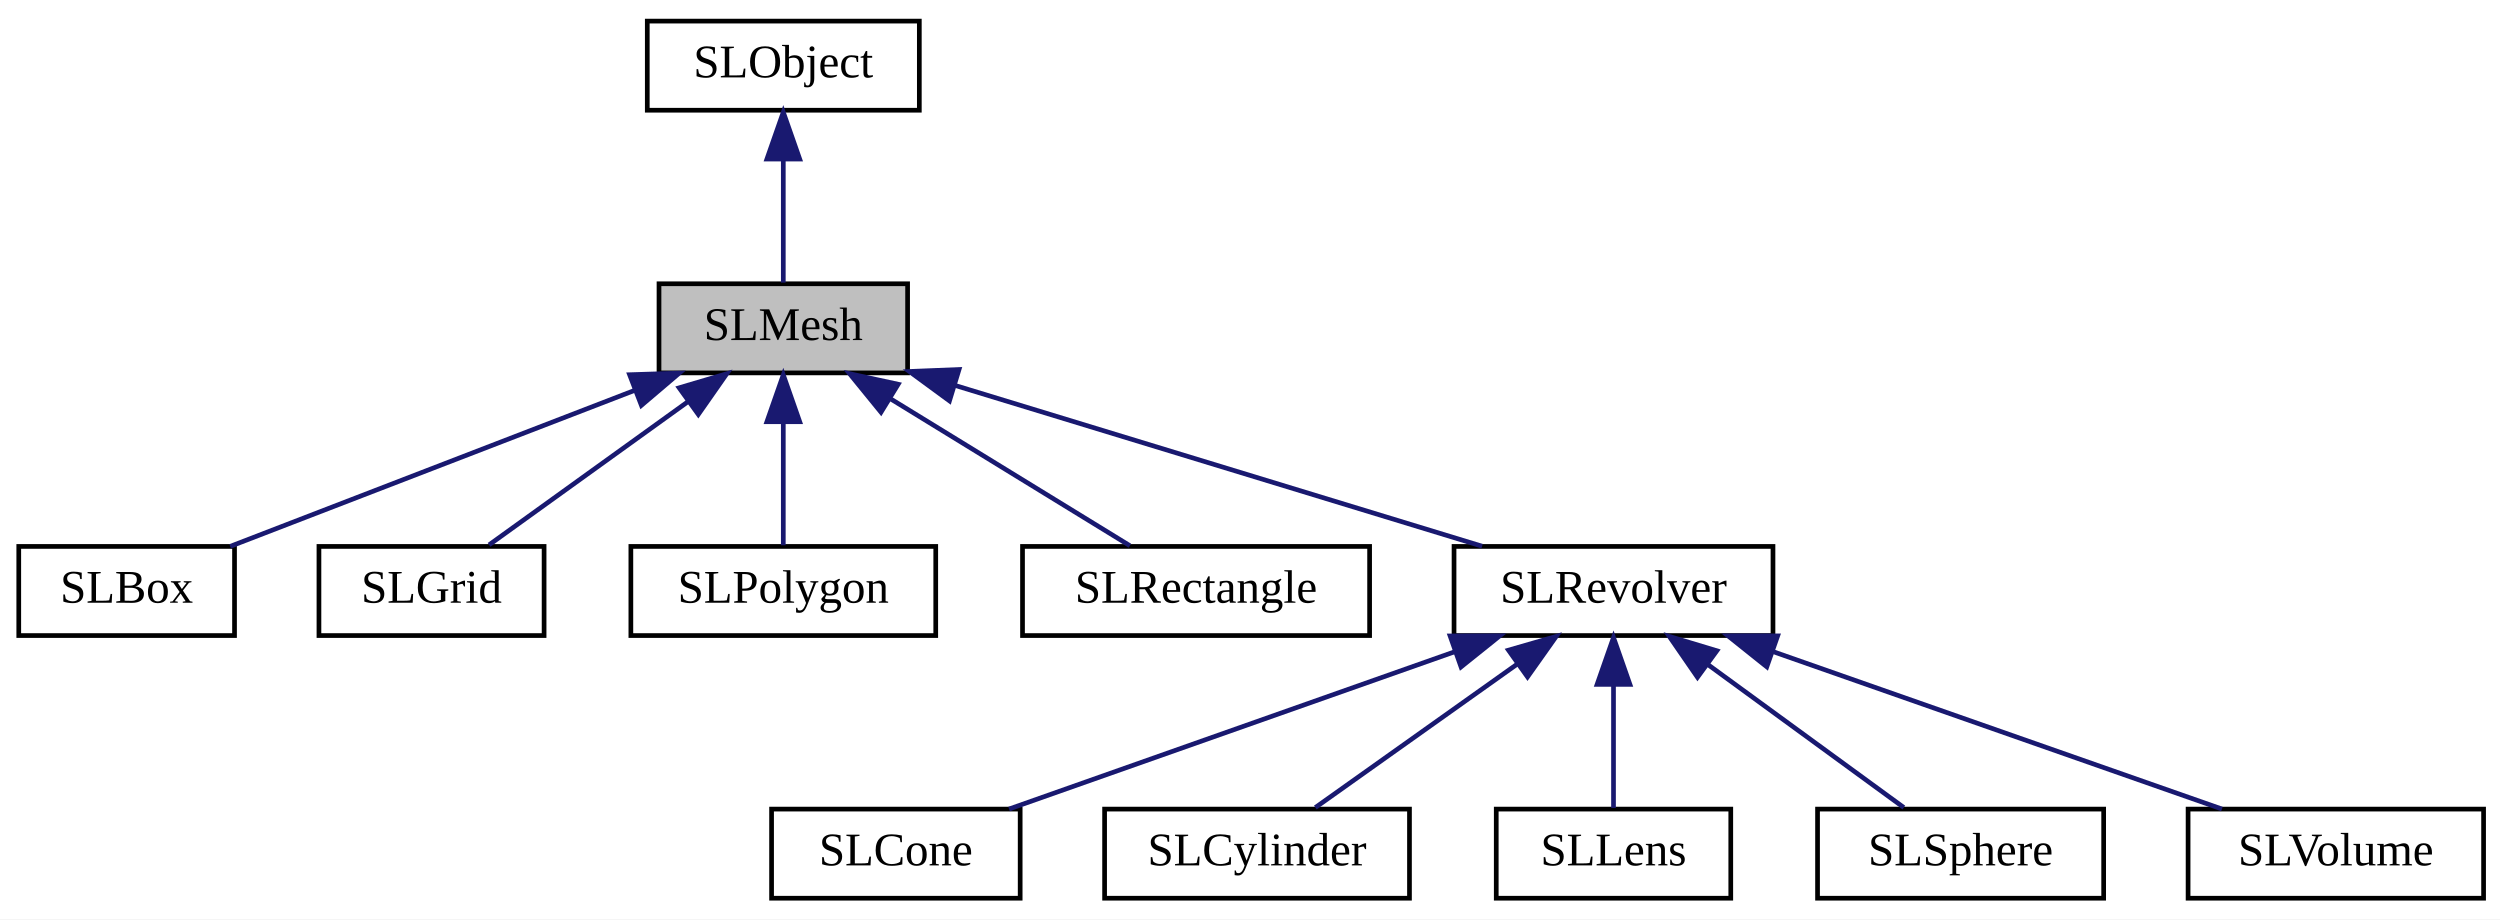
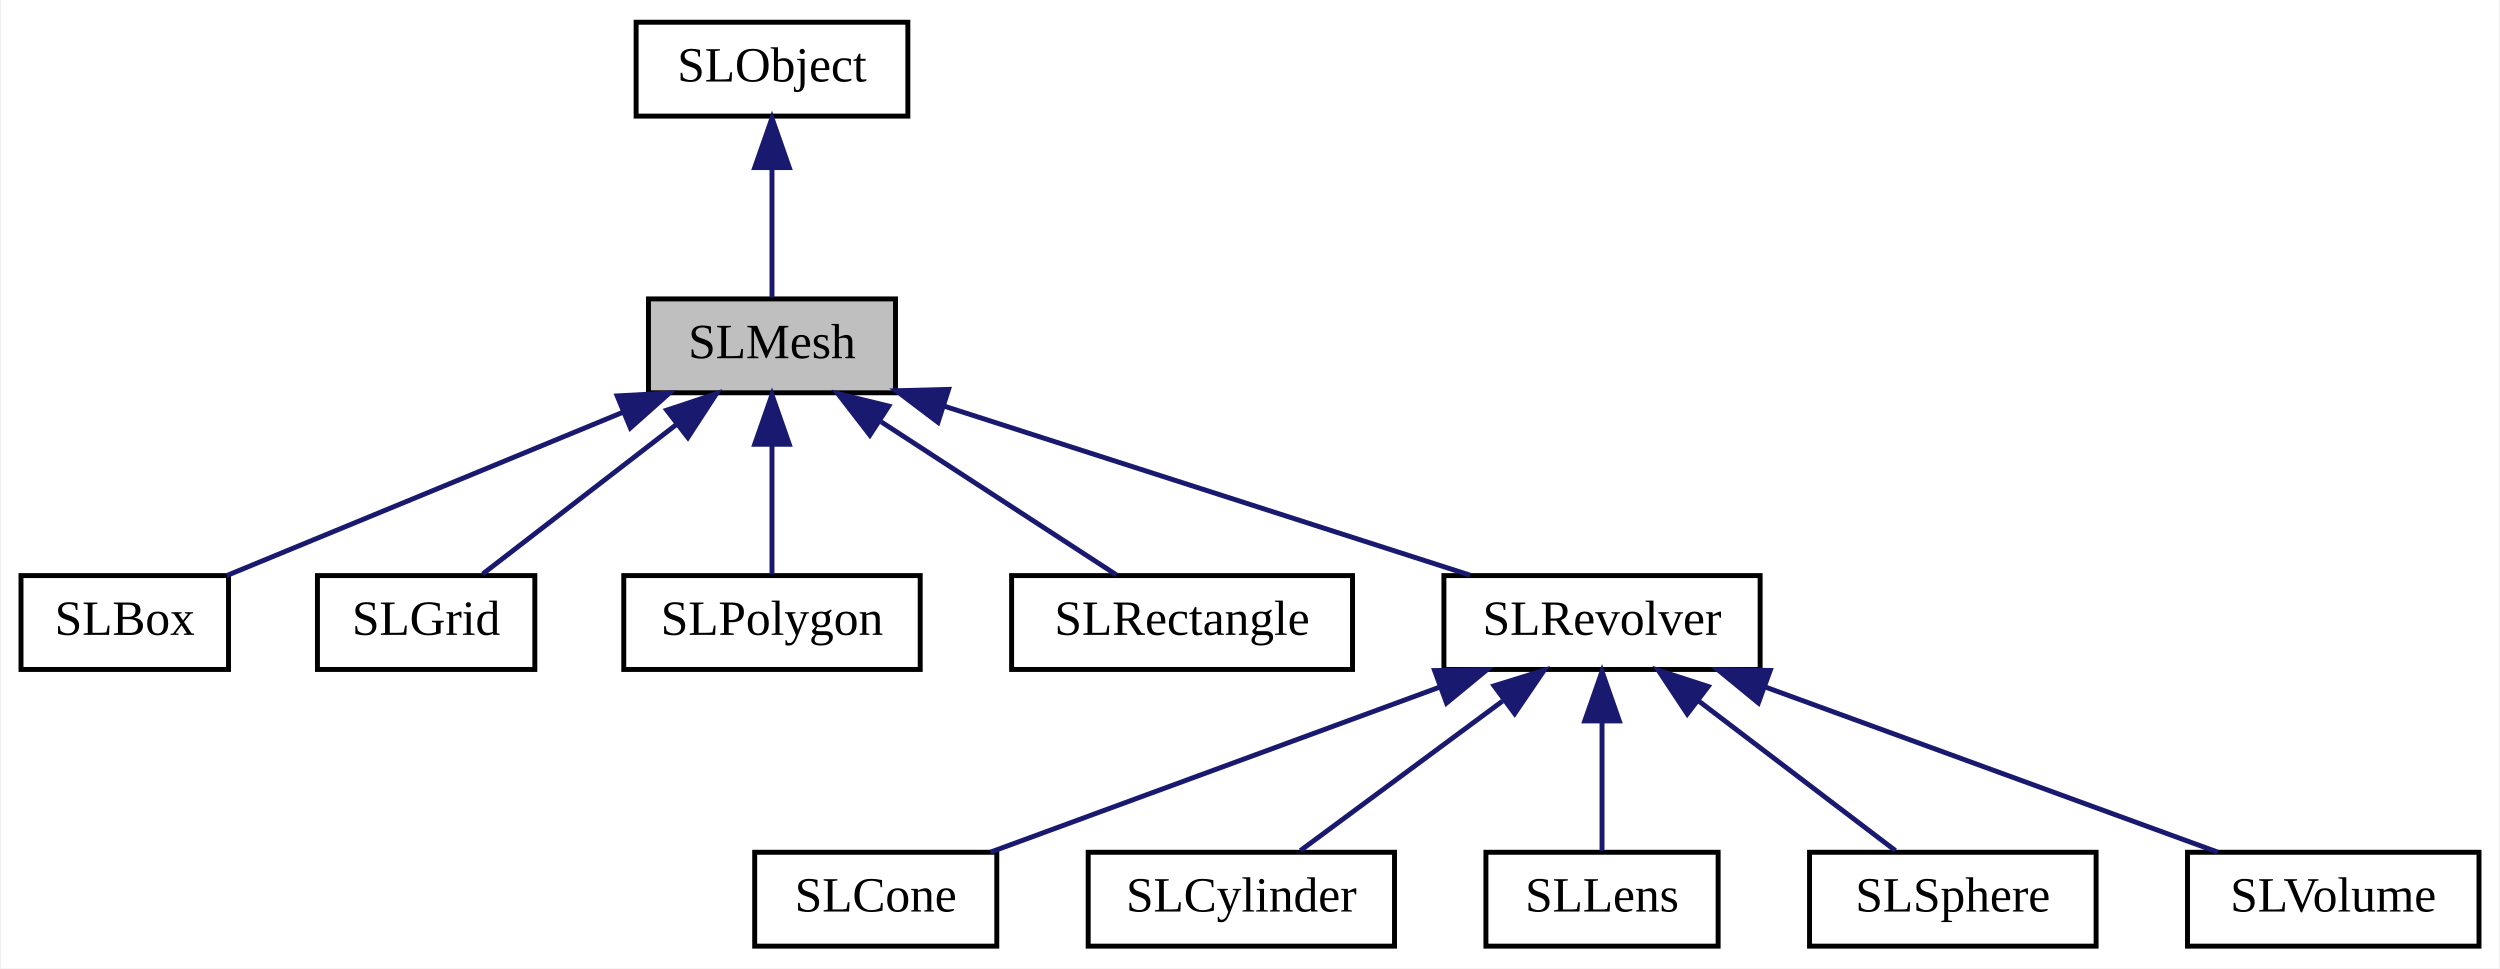
- <svg xmlns="http://www.w3.org/2000/svg" xmlns:xlink="http://www.w3.org/1999/xlink" width="533pt" height="196pt" viewBox="0.00 0.00 533.00 196.00">
+ <svg xmlns="http://www.w3.org/2000/svg" xmlns:xlink="http://www.w3.org/1999/xlink" width="506pt" height="196pt" viewBox="0.00 0.00 505.50 196.00">
  <g id="graph0" class="graph" transform="scale(1 1) rotate(0) translate(4 192)">
-     <polygon fill="white" stroke="none" points="-4,4 -4,-192 529,-192 529,4 -4,4" />
+     <polygon fill="white" stroke="none" points="-4,4 -4,-192 501.5,-192 501.5,4 -4,4" />
    <g id="node1" class="node">
-       <polygon fill="#bfbfbf" stroke="black" points="136.5,-112.5 136.5,-131.5 189.5,-131.5 189.5,-112.5 136.5,-112.5" />
-       <text text-anchor="middle" x="163" y="-119.5" font-family="Arial.ttf" font-size="10.00">SLMesh</text>
+       <polygon fill="#bfbfbf" stroke="black" points="127,-112.5 127,-131.5 177,-131.5 177,-112.5 127,-112.5" />
+       <text text-anchor="middle" x="152" y="-119.5" font-family="Arial.ttf" font-size="10.00">SLMesh</text>
    </g>
    <g id="node3" class="node">
      <g id="a_node3">
        <a xlink:href="class_s_l_box.html" target="_top" xlink:title="Axis aligned box mesh. ">
-           <polygon fill="white" stroke="black" points="0,-56.5 0,-75.5 46,-75.5 46,-56.5 0,-56.5" />
-           <text text-anchor="middle" x="23" y="-63.5" font-family="Arial.ttf" font-size="10.00">SLBox</text>
+           <polygon fill="white" stroke="black" points="0,-56.5 0,-75.5 42,-75.5 42,-56.5 0,-56.5" />
+           <text text-anchor="middle" x="21" y="-63.5" font-family="Arial.ttf" font-size="10.00">SLBox</text>
        </a>
      </g>
    </g>
    <g id="edge2" class="edge">
-       <path fill="none" stroke="midnightblue" d="M131.298,-108.772C105,-98.629 68.284,-84.467 45.08,-75.516" />
-       <polygon fill="midnightblue" stroke="midnightblue" points="130.227,-112.11 140.817,-112.444 132.746,-105.579 130.227,-112.11" />
+       <path fill="none" stroke="midnightblue" d="M121.683,-108.503C97.124,-98.379 63.182,-84.388 41.66,-75.516" />
+       <polygon fill="midnightblue" stroke="midnightblue" points="120.663,-111.868 131.243,-112.444 123.331,-105.397 120.663,-111.868" />
    </g>
    <g id="node4" class="node">
      <g id="a_node4">
        <a xlink:href="class_s_l_grid.html" target="_top" xlink:title="SLGrid creates a rectangular grid with lines with a certain resolution. ">
-           <polygon fill="white" stroke="black" points="64,-56.5 64,-75.5 112,-75.5 112,-56.5 64,-56.5" />
-           <text text-anchor="middle" x="88" y="-63.5" font-family="Arial.ttf" font-size="10.00">SLGrid</text>
+           <polygon fill="white" stroke="black" points="60,-56.5 60,-75.5 104,-75.5 104,-56.5 60,-56.5" />
+           <text text-anchor="middle" x="82" y="-63.5" font-family="Arial.ttf" font-size="10.00">SLGrid</text>
        </a>
      </g>
    </g>
    <g id="edge3" class="edge">
-       <path fill="none" stroke="midnightblue" d="M142.695,-106.38C129.139,-96.62 111.758,-84.106 100.269,-75.834" />
-       <polygon fill="midnightblue" stroke="midnightblue" points="140.79,-109.321 150.95,-112.324 144.88,-103.641 140.79,-109.321" />
+       <path fill="none" stroke="midnightblue" d="M132.686,-106.101C120.088,-96.382 104.072,-84.027 93.451,-75.834" />
+       <polygon fill="midnightblue" stroke="midnightblue" points="130.698,-108.987 140.753,-112.324 134.973,-103.445 130.698,-108.987" />
    </g>
    <g id="node5" class="node">
      <g id="a_node5">
        <a xlink:href="class_s_l_polygon.html" target="_top" xlink:title="SLPolygon creates a convex polyon mesh. ">
-           <polygon fill="white" stroke="black" points="130.5,-56.5 130.5,-75.5 195.5,-75.5 195.5,-56.5 130.5,-56.5" />
-           <text text-anchor="middle" x="163" y="-63.5" font-family="Arial.ttf" font-size="10.00">SLPolygon</text>
+           <polygon fill="white" stroke="black" points="122,-56.5 122,-75.5 182,-75.5 182,-56.5 122,-56.5" />
+           <text text-anchor="middle" x="152" y="-63.5" font-family="Arial.ttf" font-size="10.00">SLPolygon</text>
        </a>
      </g>
    </g>
    <g id="edge4" class="edge">
-       <path fill="none" stroke="midnightblue" d="M163,-101.805C163,-92.91 163,-82.78 163,-75.751" />
-       <polygon fill="midnightblue" stroke="midnightblue" points="159.5,-102.083 163,-112.083 166.5,-102.083 159.5,-102.083" />
+       <path fill="none" stroke="midnightblue" d="M152,-101.805C152,-92.91 152,-82.78 152,-75.751" />
+       <polygon fill="midnightblue" stroke="midnightblue" points="148.5,-102.083 152,-112.083 155.5,-102.083 148.5,-102.083" />
    </g>
    <g id="node6" class="node">
      <g id="a_node6">
        <a xlink:href="class_s_l_rectangle.html" target="_top" xlink:title="SLRectangle creates a rectangular mesh with a certain resolution. ">
-           <polygon fill="white" stroke="black" points="214,-56.5 214,-75.5 288,-75.5 288,-56.5 214,-56.5" />
-           <text text-anchor="middle" x="251" y="-63.5" font-family="Arial.ttf" font-size="10.00">SLRectangle</text>
+           <polygon fill="white" stroke="black" points="200.5,-56.5 200.5,-75.5 269.5,-75.5 269.5,-56.5 200.5,-56.5" />
+           <text text-anchor="middle" x="235" y="-63.5" font-family="Arial.ttf" font-size="10.00">SLRectangle</text>
        </a>
      </g>
    </g>
    <g id="edge5" class="edge">
-       <path fill="none" stroke="midnightblue" d="M185.977,-106.901C202.113,-96.999 223.181,-84.07 236.896,-75.654" />
-       <polygon fill="midnightblue" stroke="midnightblue" points="183.831,-104.111 177.139,-112.324 187.493,-110.077 183.831,-104.111" />
+       <path fill="none" stroke="midnightblue" d="M174.099,-106.622C189.262,-96.757 208.883,-83.992 221.698,-75.654" />
+       <polygon fill="midnightblue" stroke="midnightblue" points="171.809,-103.937 165.335,-112.324 175.626,-109.804 171.809,-103.937" />
    </g>
    <g id="node7" class="node">
      <g id="a_node7">
        <a xlink:href="class_s_l_revolver.html" target="_top" xlink:title="SLRevolver is an SLMesh object built out of revolving points. ">
-           <polygon fill="white" stroke="black" points="306,-56.5 306,-75.5 374,-75.5 374,-56.5 306,-56.5" />
-           <text text-anchor="middle" x="340" y="-63.5" font-family="Arial.ttf" font-size="10.00">SLRevolver</text>
+           <polygon fill="white" stroke="black" points="288,-56.5 288,-75.5 352,-75.5 352,-56.5 288,-56.5" />
+           <text text-anchor="middle" x="320" y="-63.5" font-family="Arial.ttf" font-size="10.00">SLRevolver</text>
        </a>
      </g>
    </g>
    <g id="edge6" class="edge">
-       <path fill="none" stroke="midnightblue" d="M199.718,-109.798C233.098,-99.614 281.639,-84.805 311.986,-75.547" />
-       <polygon fill="midnightblue" stroke="midnightblue" points="198.426,-106.533 189.882,-112.799 200.469,-113.228 198.426,-106.533" />
+       <path fill="none" stroke="midnightblue" d="M186.879,-109.789C218.516,-99.62 264.483,-84.845 293.286,-75.587" />
+       <polygon fill="midnightblue" stroke="midnightblue" points="185.601,-106.523 177.151,-112.916 187.743,-113.188 185.601,-106.523" />
    </g>
    <g id="node2" class="node">
      <g id="a_node2">
        <a xlink:href="class_s_l_object.html" target="_top" xlink:title="Base class for all other classes. ">
-           <polygon fill="white" stroke="black" points="134,-168.5 134,-187.5 192,-187.5 192,-168.5 134,-168.5" />
-           <text text-anchor="middle" x="163" y="-175.5" font-family="Arial.ttf" font-size="10.00">SLObject</text>
+           <polygon fill="white" stroke="black" points="124.5,-168.5 124.5,-187.5 179.5,-187.5 179.5,-168.5 124.5,-168.5" />
+           <text text-anchor="middle" x="152" y="-175.5" font-family="Arial.ttf" font-size="10.00">SLObject</text>
        </a>
      </g>
    </g>
    <g id="edge1" class="edge">
-       <path fill="none" stroke="midnightblue" d="M163,-157.805C163,-148.91 163,-138.78 163,-131.751" />
-       <polygon fill="midnightblue" stroke="midnightblue" points="159.5,-158.083 163,-168.083 166.5,-158.083 159.5,-158.083" />
+       <path fill="none" stroke="midnightblue" d="M152,-157.805C152,-148.91 152,-138.78 152,-131.751" />
+       <polygon fill="midnightblue" stroke="midnightblue" points="148.5,-158.083 152,-168.083 155.5,-158.083 148.5,-158.083" />
    </g>
    <g id="node8" class="node">
      <g id="a_node8">
        <a xlink:href="class_s_l_cone.html" target="_top" xlink:title="SLCone creates a cone mesh based on SLRevolver. ">
-           <polygon fill="white" stroke="black" points="160.5,-0.5 160.5,-19.5 213.5,-19.5 213.5,-0.5 160.5,-0.5" />
-           <text text-anchor="middle" x="187" y="-7.5" font-family="Arial.ttf" font-size="10.00">SLCone</text>
+           <polygon fill="white" stroke="black" points="148.5,-0.5 148.5,-19.5 197.5,-19.5 197.5,-0.5 148.5,-0.5" />
+           <text text-anchor="middle" x="173" y="-7.5" font-family="Arial.ttf" font-size="10.00">SLCone</text>
        </a>
      </g>
    </g>
    <g id="edge7" class="edge">
-       <path fill="none" stroke="midnightblue" d="M306.111,-53.039C277.323,-42.879 236.713,-28.546 211.13,-19.516" />
-       <polygon fill="midnightblue" stroke="midnightblue" points="305.162,-56.416 315.757,-56.444 307.492,-49.815 305.162,-56.416" />
+       <path fill="none" stroke="midnightblue" d="M287.077,-52.906C259.44,-42.754 220.656,-28.506 196.184,-19.516" />
+       <polygon fill="midnightblue" stroke="midnightblue" points="286.114,-56.281 296.707,-56.444 288.528,-49.71 286.114,-56.281" />
    </g>
    <g id="node9" class="node">
      <g id="a_node9">
        <a xlink:href="class_s_l_cylinder.html" target="_top" xlink:title="SLCylinder is creates sphere mesh based on its SLRevolver methods. ">
-           <polygon fill="white" stroke="black" points="231.5,-0.5 231.5,-19.5 296.5,-19.5 296.5,-0.5 231.5,-0.5" />
-           <text text-anchor="middle" x="264" y="-7.5" font-family="Arial.ttf" font-size="10.00">SLCylinder</text>
+           <polygon fill="white" stroke="black" points="216,-0.5 216,-19.5 278,-19.5 278,-0.5 216,-0.5" />
+           <text text-anchor="middle" x="247" y="-7.5" font-family="Arial.ttf" font-size="10.00">SLCylinder</text>
        </a>
      </g>
    </g>
    <g id="edge8" class="edge">
-       <path fill="none" stroke="midnightblue" d="M319.424,-50.38C305.688,-40.62 288.075,-28.106 276.433,-19.834" />
-       <polygon fill="midnightblue" stroke="midnightblue" points="317.61,-53.385 327.789,-56.324 321.665,-47.679 317.61,-53.385" />
+       <path fill="none" stroke="midnightblue" d="M299.858,-50.101C286.721,-40.382 270.018,-28.027 258.942,-19.834" />
+       <polygon fill="midnightblue" stroke="midnightblue" points="298.15,-53.191 308.271,-56.324 302.313,-47.563 298.15,-53.191" />
    </g>
    <g id="node10" class="node">
      <g id="a_node10">
        <a xlink:href="class_s_l_lens.html" target="_top" xlink:title="SLLens creates a lens mesh based on SLRevolver. ">
-           <polygon fill="white" stroke="black" points="315,-0.5 315,-19.5 365,-19.5 365,-0.5 315,-0.5" />
-           <text text-anchor="middle" x="340" y="-7.5" font-family="Arial.ttf" font-size="10.00">SLLens</text>
+           <polygon fill="white" stroke="black" points="296.5,-0.5 296.5,-19.5 343.5,-19.5 343.5,-0.5 296.5,-0.5" />
+           <text text-anchor="middle" x="320" y="-7.5" font-family="Arial.ttf" font-size="10.00">SLLens</text>
        </a>
      </g>
    </g>
    <g id="edge9" class="edge">
-       <path fill="none" stroke="midnightblue" d="M340,-45.804C340,-36.91 340,-26.78 340,-19.751" />
-       <polygon fill="midnightblue" stroke="midnightblue" points="336.5,-46.083 340,-56.083 343.5,-46.083 336.5,-46.083" />
+       <path fill="none" stroke="midnightblue" d="M320,-45.804C320,-36.91 320,-26.78 320,-19.751" />
+       <polygon fill="midnightblue" stroke="midnightblue" points="316.5,-46.083 320,-56.083 323.5,-46.083 316.5,-46.083" />
    </g>
    <g id="node11" class="node">
      <g id="a_node11">
        <a xlink:href="class_s_l_sphere.html" target="_top" xlink:title="SLSphere creates a sphere mesh based on SLRevolver. ">
-           <polygon fill="white" stroke="black" points="383.5,-0.5 383.5,-19.5 444.5,-19.5 444.5,-0.5 383.5,-0.5" />
-           <text text-anchor="middle" x="414" y="-7.5" font-family="Arial.ttf" font-size="10.00">SLSphere</text>
+           <polygon fill="white" stroke="black" points="362,-0.5 362,-19.5 420,-19.5 420,-0.5 362,-0.5" />
+           <text text-anchor="middle" x="391" y="-7.5" font-family="Arial.ttf" font-size="10.00">SLSphere</text>
        </a>
      </g>
    </g>
    <g id="edge10" class="edge">
-       <path fill="none" stroke="midnightblue" d="M360.034,-50.38C373.409,-40.62 390.559,-28.106 401.894,-19.834" />
-       <polygon fill="midnightblue" stroke="midnightblue" points="357.904,-47.602 351.889,-56.324 362.03,-53.257 357.904,-47.602" />
+       <path fill="none" stroke="midnightblue" d="M339.59,-50.101C352.368,-40.382 368.613,-28.027 379.385,-19.834" />
+       <polygon fill="midnightblue" stroke="midnightblue" points="337.248,-47.484 331.407,-56.324 341.486,-53.056 337.248,-47.484" />
    </g>
    <g id="node12" class="node">
      <g id="a_node12">
        <a xlink:href="class_s_l_volume.html" target="_top" xlink:title="SLSphere creates a sphere mesh based on SLRevolver. ">
-           <polygon fill="white" stroke="black" points="462.5,-0.5 462.5,-19.5 525.5,-19.5 525.5,-0.5 462.5,-0.5" />
-           <text text-anchor="middle" x="494" y="-7.5" font-family="Arial.ttf" font-size="10.00">SLVolume</text>
+           <polygon fill="white" stroke="black" points="438.5,-0.5 438.5,-19.5 497.5,-19.5 497.5,-0.5 438.5,-0.5" />
+           <text text-anchor="middle" x="468" y="-7.5" font-family="Arial.ttf" font-size="10.00">SLVolume</text>
        </a>
      </g>
    </g>
    <g id="edge11" class="edge">
-       <path fill="none" stroke="midnightblue" d="M374.111,-53.039C403.087,-42.879 443.962,-28.546 469.712,-19.516" />
-       <polygon fill="midnightblue" stroke="midnightblue" points="372.68,-49.832 364.402,-56.444 374.997,-56.437 372.68,-49.832" />
+       <path fill="none" stroke="midnightblue" d="M353.147,-52.906C380.972,-42.754 420.02,-28.506 444.659,-19.516" />
+       <polygon fill="midnightblue" stroke="midnightblue" points="351.646,-49.728 343.451,-56.444 354.045,-56.304 351.646,-49.728" />
    </g>
  </g>
</svg>
